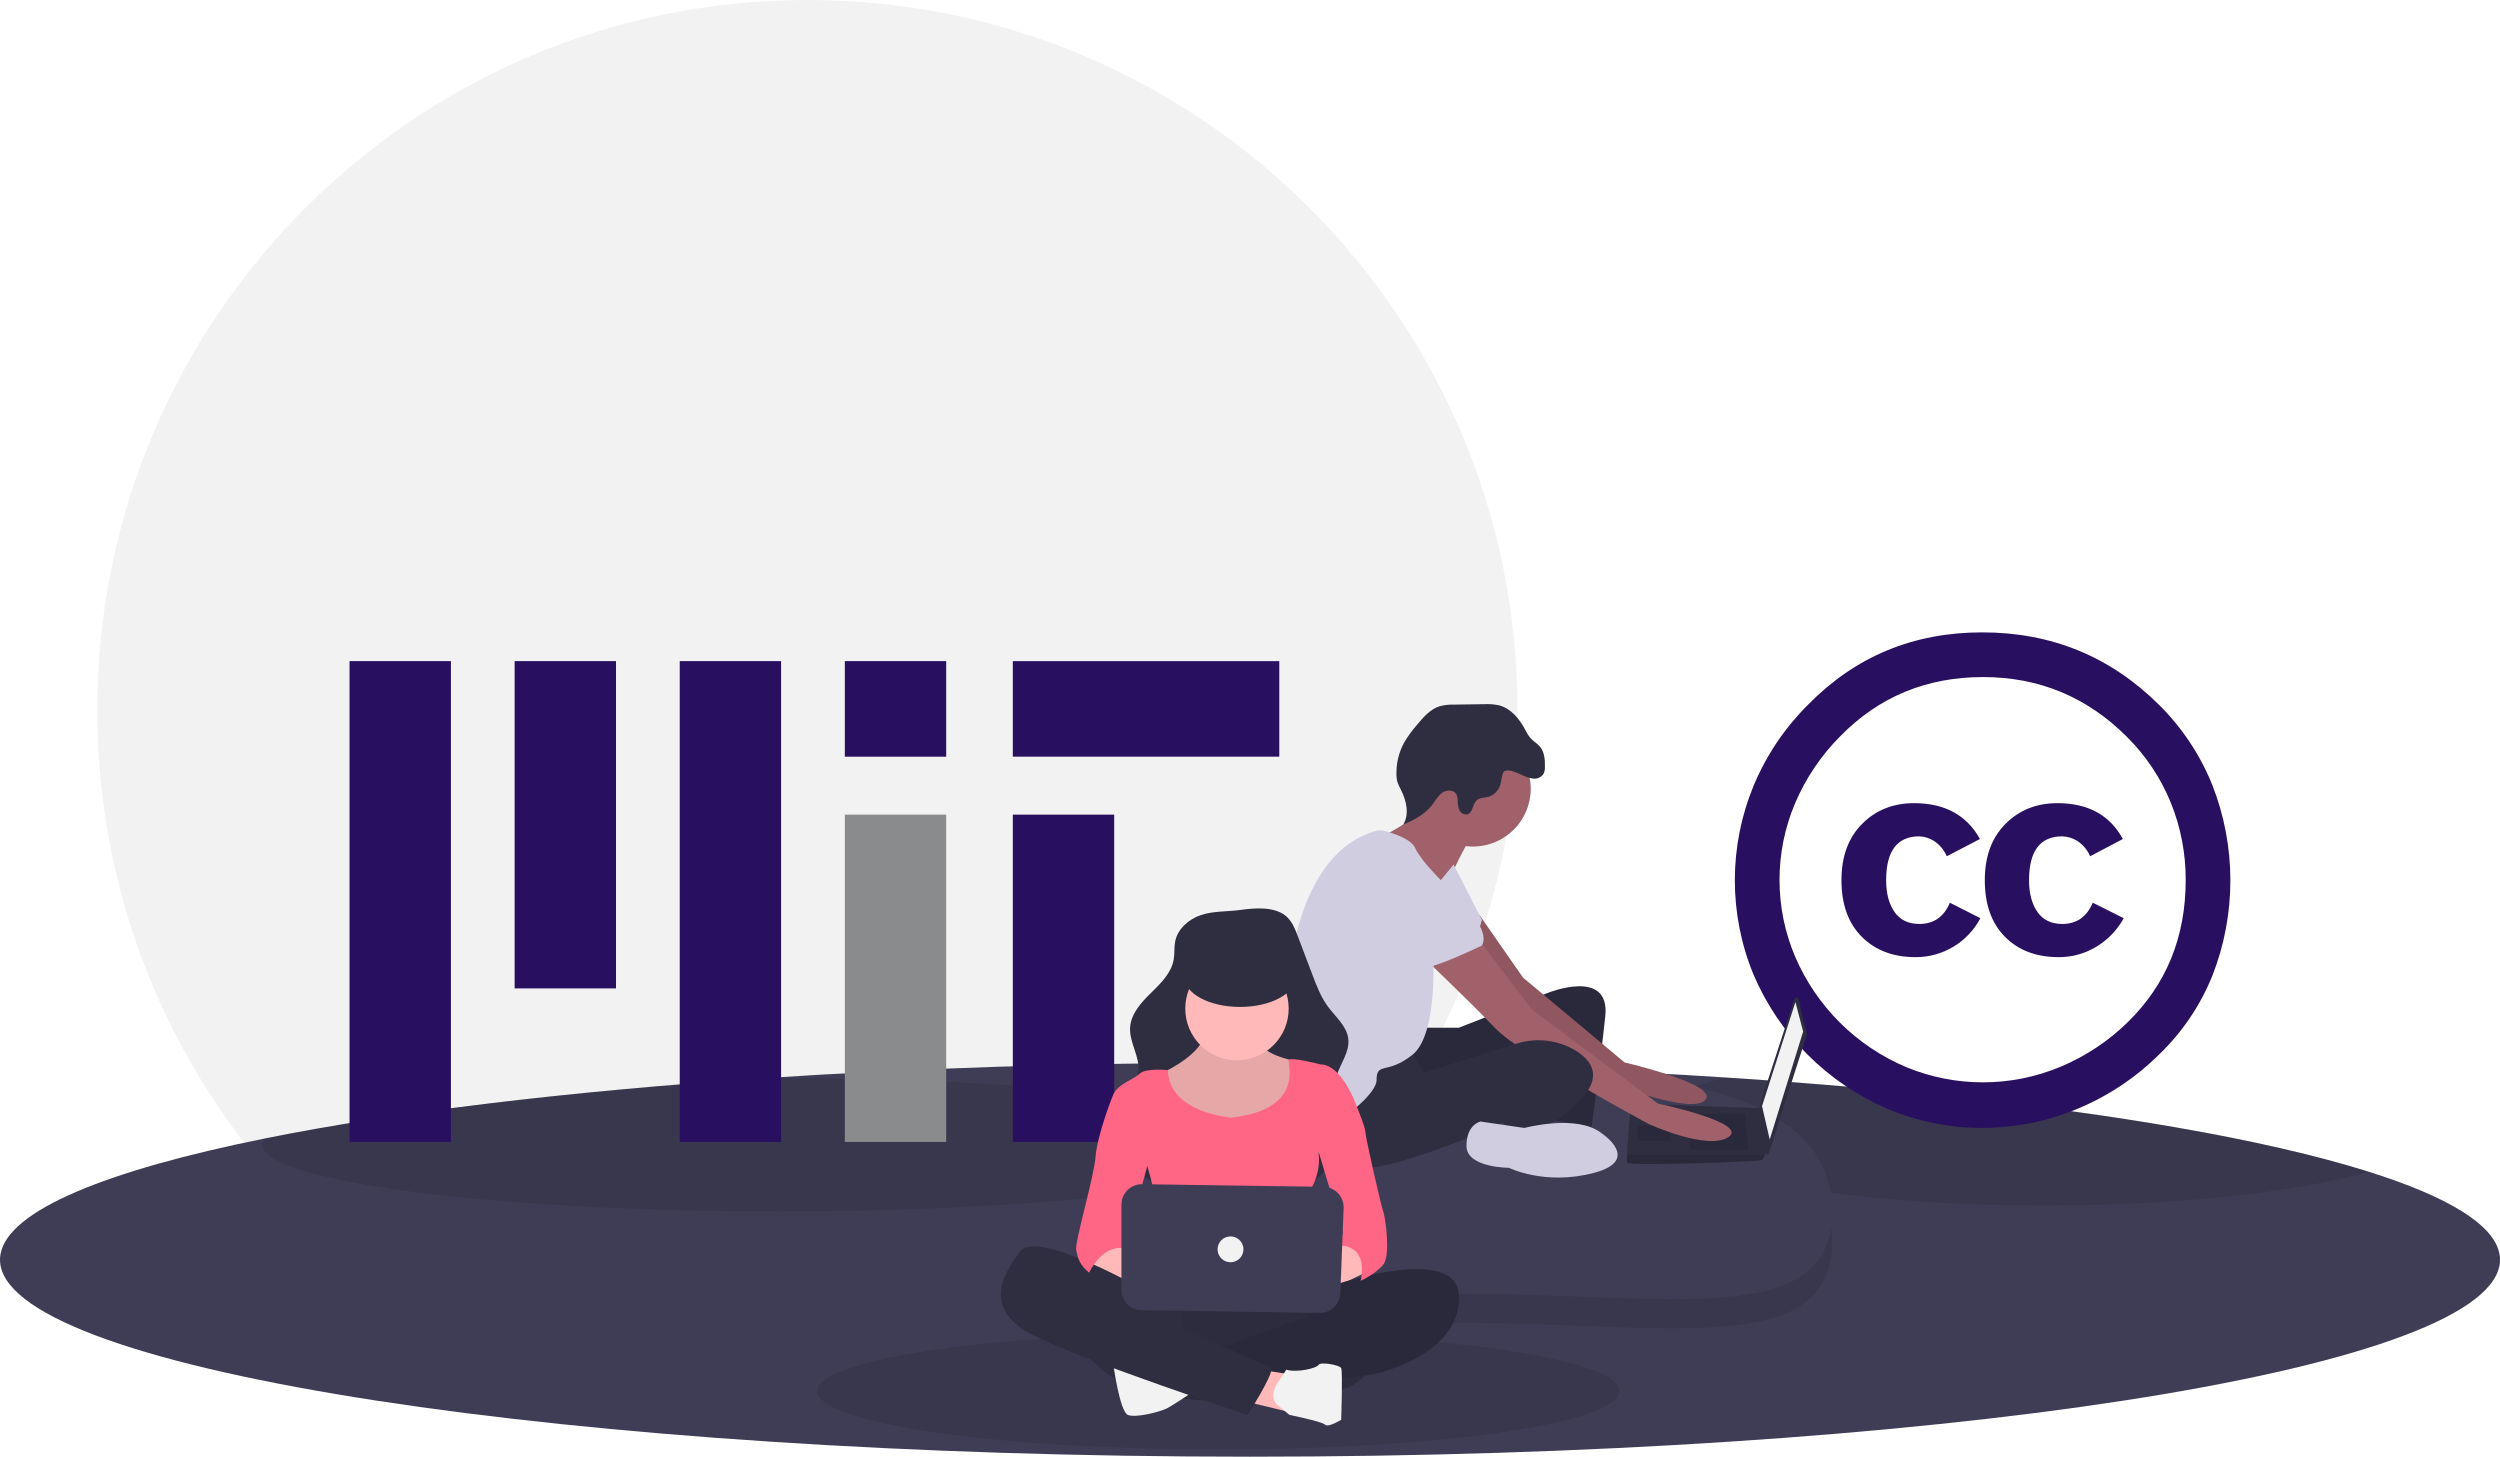
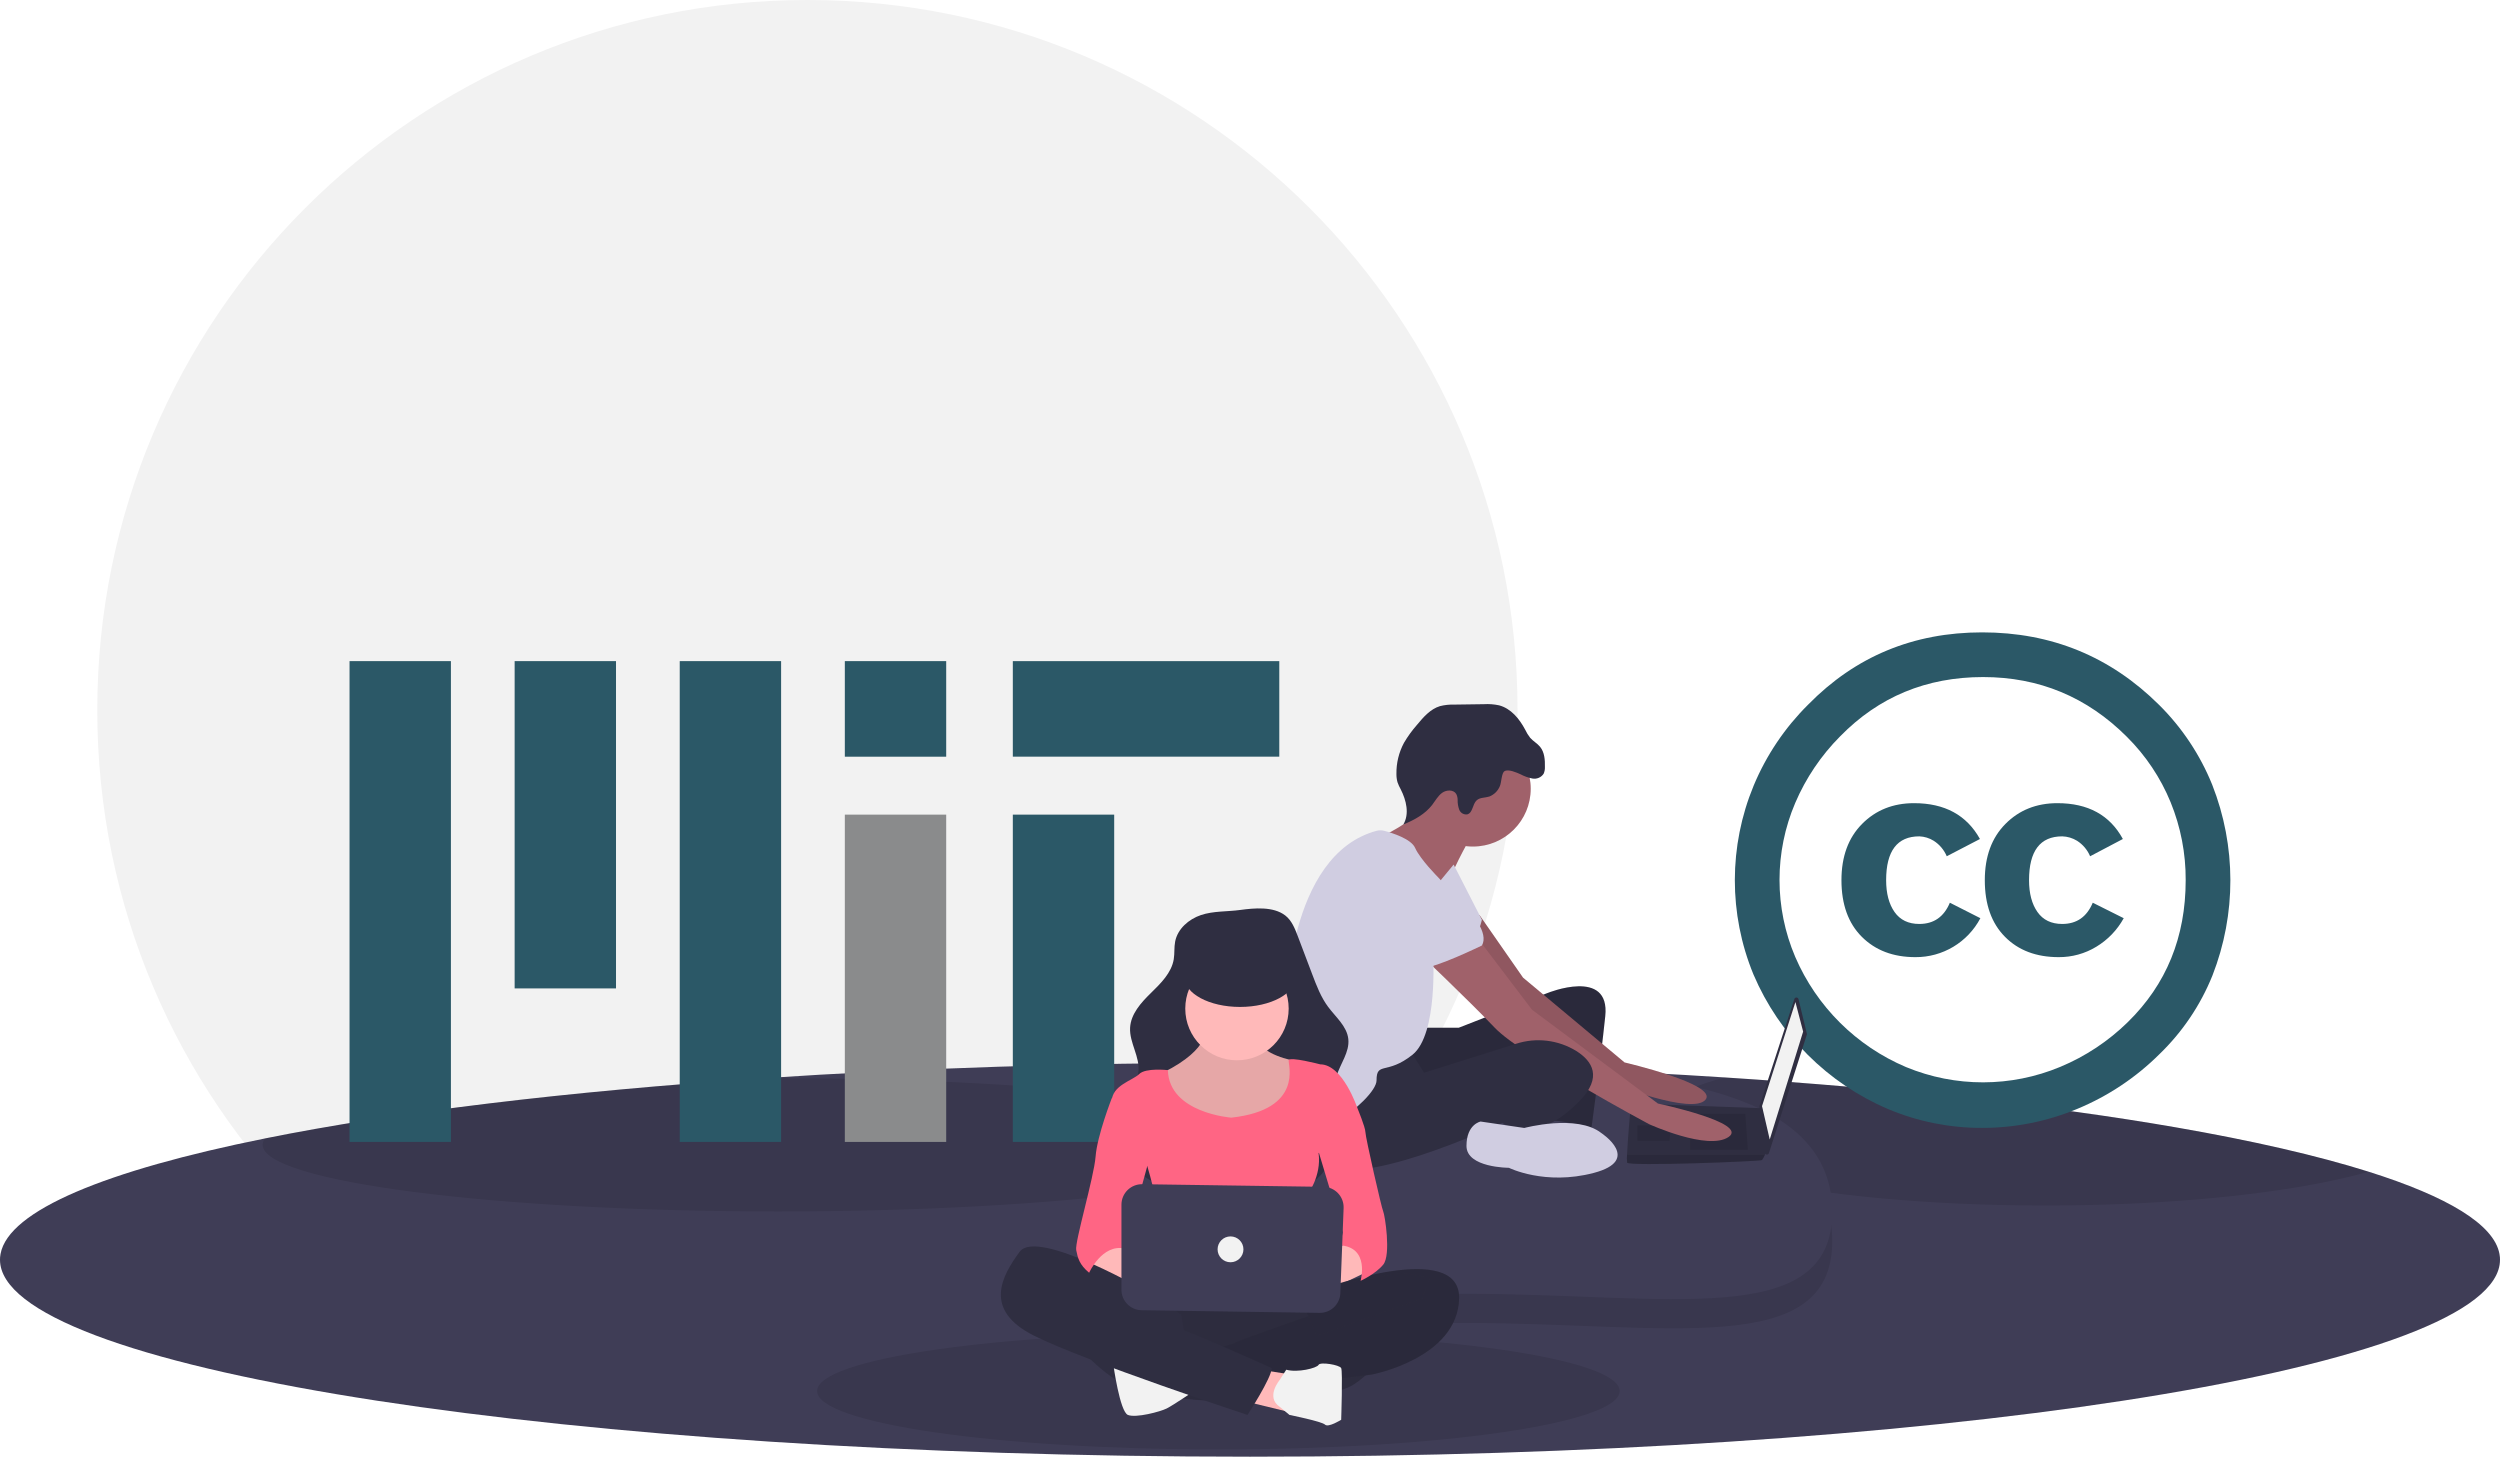
<svg xmlns="http://www.w3.org/2000/svg" data-name="Layer 1" width="1028" height="598.997" viewBox="0 0 1028 598.997">
  <circle cx="332.005" cy="292.004" r="292.004" fill="#f2f2f2" />
  <path d="M1028 517.997a13.69 13.69 0 01-.17 2.12c-7.14 43.76-234.46 78.88-513.83 78.88S7.31 563.877.17 520.117a13.675 13.675 0 01-.17-2.12c0-.2 0-.41.02-.61 0-.11.01-.21.01-.32a.49.49 0 00.01-.12c.04-.45.1-.88.18-1.32 3.26-17.89 43.35-34.33 108.74-47.5 53.48-10.77 123.89-19.36 204.93-24.76 61.5-4.1 129.12-6.37 200.11-6.37 57.12 0 112.06 1.47 163.38 4.17h.02q16.11.855 31.74 1.87c71.33 4.62 134.63 11.69 185.63 20.54 31.37 5.45 58.1 11.58 79.19 18.22h.01c32.46 10.23 51.6 21.7 53.81 33.83.08.44.14.87.18 1.32a.487.487 0 00.01.12c0 .11.01.21.01.32.02.2.02.41.02.61z" fill="#3f3d56" />
  <ellipse cx="501" cy="571.997" rx="165" ry="24" opacity=".1" />
  <path d="M973.96 481.797c-5.77 1.65-12.27 3.18-19.4 4.58-29.36 5.78-69.42 9.33-113.53 9.33-49.28 0-93.45-4.43-123.38-11.44-24.84-5.82-39.88-13.39-39.88-21.7 0-7.3 11.64-14.06 31.37-19.53 71.33 4.62 134.63 11.69 185.63 20.54 31.37 5.45 58.1 11.58 79.19 18.22zM532 470.747c0 15.13-94.92 27.4-212 27.4s-212-12.27-212-27.4a4.372 4.372 0 01.96-2.62c53.48-10.77 123.89-19.36 204.93-24.76q3.045-.015 6.11-.01c117.08 0 212 12.26 212 27.39z" opacity=".1" />
-   <path fill="#280f60" d="M416.472 334.975h41.685v134.584h-41.685zm-136.966-63.124h41.685v197.708h-41.685zm-135.776 0h41.685v197.708H143.73zm67.888 0h41.685v134.584h-41.685zm135.775 0h41.685v39.303h-41.685z" />
+   <path fill="#2b5867" d="M416.472 334.975h41.685v134.584h-41.685zm-136.966-63.124h41.685v197.708h-41.685zm-135.776 0h41.685v197.708H143.73zm67.888 0h41.685v134.584h-41.685zm135.775 0h41.685v39.303h-41.685z" />
  <path fill="#8a8b8c" d="M347.393 334.975h41.685v134.584h-41.685z" />
-   <path fill="#280f60" d="M416.472 271.851h109.573v39.303H416.472zm398.59-11.822q42.748 0 72.774 29.84a97.983 97.983 0 0121.832 32.838 107.346 107.346 0 01.095 78.409 93.533 93.533 0 01-21.74 32.294 104.704 104.704 0 01-33.84 22.56 101.425 101.425 0 01-39.115 7.824 99.015 99.015 0 01-38.661-7.734 104.845 104.845 0 01-55.4-55.396 101.764 101.764 0 01.09-77.594 102.307 102.307 0 0122.468-33.386q29.109-29.649 71.497-29.655zm.37 18.377q-34.93 0-58.769 24.38a87.595 87.595 0 00-18.466 27.38 80.789 80.789 0 000 63.312 86.249 86.249 0 0045.577 45.31 82.687 82.687 0 0063.41-.09 87.995 87.995 0 0027.741-18.374q23.831-23.287 23.828-58.405a83.659 83.659 0 00-6.186-32.02 81.465 81.465 0 00-18.002-26.93q-24.576-24.561-59.134-24.563zm-1.277 66.59l-13.65 7.098a14.006 14.006 0 00-5.364-6.368 12.087 12.087 0 00-5.916-1.818q-13.64 0-13.646 18.011 0 8.186 3.454 13.095 3.458 4.915 10.192 4.916 8.916 0 12.557-8.733l12.55 6.368a29.99 29.99 0 01-26.744 16.011q-13.644 0-22.016-8.37-8.367-8.367-8.367-23.284 0-14.556 8.46-23.105 8.457-8.549 21.379-8.552 18.926-.01 27.11 14.732zm58.764 0l-13.464 7.098a13.992 13.992 0 00-5.368-6.368 12.373 12.373 0 00-6.094-1.818q-13.645 0-13.65 18.011 0 8.186 3.458 13.095 3.453 4.915 10.192 4.916 8.907 0 12.547-8.733l12.736 6.368a31.277 31.277 0 01-11.274 11.736 29.398 29.398 0 01-15.464 4.275q-13.831 0-22.1-8.37-8.29-8.367-8.284-23.284 0-14.556 8.463-23.105 8.453-8.549 21.373-8.552 18.922-.01 26.93 14.732z" />
+   <path fill="#2b5867" d="M416.472 271.851h109.573v39.303H416.472zm398.59-11.822q42.748 0 72.774 29.84a97.983 97.983 0 0121.832 32.838 107.346 107.346 0 01.095 78.409 93.533 93.533 0 01-21.74 32.294 104.704 104.704 0 01-33.84 22.56 101.425 101.425 0 01-39.115 7.824 99.015 99.015 0 01-38.661-7.734 104.845 104.845 0 01-55.4-55.396 101.764 101.764 0 01.09-77.594 102.307 102.307 0 0122.468-33.386q29.109-29.649 71.497-29.655zm.37 18.377q-34.93 0-58.769 24.38a87.595 87.595 0 00-18.466 27.38 80.789 80.789 0 000 63.312 86.249 86.249 0 0045.577 45.31 82.687 82.687 0 0063.41-.09 87.995 87.995 0 0027.741-18.374q23.831-23.287 23.828-58.405a83.659 83.659 0 00-6.186-32.02 81.465 81.465 0 00-18.002-26.93q-24.576-24.561-59.134-24.563zm-1.277 66.59l-13.65 7.098a14.006 14.006 0 00-5.364-6.368 12.087 12.087 0 00-5.916-1.818q-13.64 0-13.646 18.011 0 8.186 3.454 13.095 3.458 4.915 10.192 4.916 8.916 0 12.557-8.733l12.55 6.368a29.99 29.99 0 01-26.744 16.011q-13.644 0-22.016-8.37-8.367-8.367-8.367-23.284 0-14.556 8.46-23.105 8.457-8.549 21.379-8.552 18.926-.01 27.11 14.732zm58.764 0l-13.464 7.098a13.992 13.992 0 00-5.368-6.368 12.373 12.373 0 00-6.094-1.818q-13.645 0-13.65 18.011 0 8.186 3.458 13.095 3.453 4.915 10.192 4.916 8.907 0 12.547-8.733l12.736 6.368a31.277 31.277 0 01-11.274 11.736 29.398 29.398 0 01-15.464 4.275q-13.831 0-22.1-8.37-8.29-8.367-8.284-23.284 0-14.556 8.463-23.105 8.453-8.549 21.373-8.552 18.922-.01 26.93 14.732z" />
  <path d="M753.417 510.336c0 48.737-67.934 33.662-151.113 33.662S452.2 559.073 452.2 510.336s67.925-59.338 151.104-59.338 150.113 10.6 150.113 59.338z" opacity=".1" />
  <path d="M753.417 498.336c0 48.737-67.934 33.662-151.113 33.662S452.2 547.073 452.2 498.336s67.925-59.338 151.104-59.338 150.113 10.6 150.113 59.338z" fill="#3f3d56" />
  <path d="M739.542 410.842l3.433 14.164a.885.885 0 01-.017.478l-15.576 48.673a.885.885 0 01-1.721-.17l-2.155-18.961a.885.885 0 01.038-.374l14.297-43.876a.885.885 0 011.7.066z" fill="#2f2e41" />
  <path fill="#f2f2f2" d="M738.278 412.038l3.171 12.152-13.738 44.382-3.17-13.737 13.737-42.797z" />
  <path d="M669.064 478.083c.528 1.585 54.949-.529 55.477-1.057a11.469 11.469 0 001.163-2.114c.496-1.056.95-2.113.95-2.113l-2.113-17.108-53.892-1.913s-1.347 14.498-1.622 21.134a15.853 15.853 0 00.037 3.17z" fill="#2f2e41" />
  <path opacity=".1" d="M717.673 458.005l1.056 14.794h-23.776v-14.794h22.72zm-30.645 4.755l.142-.028-.67 6.368h-13.209v-6.34h13.737zm-17.964 15.323c.528 1.585 54.949-.529 55.477-1.057a11.469 11.469 0 001.163-2.114h-56.677a15.853 15.853 0 00.037 3.17z" />
  <path d="M585.055 422.605h14.794l36.457-14.265s25.89-10.568 23.776 9.51-5.812 47.024-5.812 47.024-11.624-5.284-17.964-3.699-2.114-32.23-2.114-32.23-51.778 24.833-56.534 21.663-5.811-25.361-5.811-25.361z" fill="#2f2e41" />
  <path d="M585.055 422.605h14.794l36.457-14.265s25.89-10.568 23.776 9.51-5.812 47.024-5.812 47.024-11.624-5.284-17.964-3.699-2.114-32.23-2.114-32.23-51.778 24.833-56.534 21.663-5.811-25.361-5.811-25.361z" opacity=".1" />
  <path d="M608.363 376.276l17.904 25.723 41.74 34.872s38.57 8.982 33.287 15.322-37.514-6.34-37.514-6.34-48.08-34.872-49.665-37.513-19.02-27.475-19.02-27.475z" fill="#a0616a" />
  <path d="M608.363 376.276l17.904 25.723 41.74 34.872s38.57 8.982 33.287 15.322-37.514-6.34-37.514-6.34-48.08-34.872-49.665-37.513-19.02-27.475-19.02-27.475z" opacity=".1" />
  <circle cx="605.661" cy="324.331" r="23.776" fill="#a0616a" />
  <path d="M604.076 345.465s-7.925 13.738-9.51 21.135-23.776-14.794-23.776-14.794l-2.906-7.662s20.87-9.774 19.285-17.7 16.907 19.021 16.907 19.021z" fill="#a0616a" />
  <path d="M597.736 355.504l11.624 22.72s-2.642 11.095-6.869 12.152-22.19-13.738-22.19-13.738z" fill="#d0cde1" />
  <path d="M608.303 386.677l21.663 28.531 51.778 38.57s37.514 7.925 29.06 13.737-32.758-5.283-32.758-5.283-52.307-28.003-63.403-39.627-31.701-31.173-31.701-31.173z" fill="#a0616a" />
  <path d="M579.244 431.059l6.34 10.039 37.84-11.905a29.751 29.751 0 0124.77 2.989c6.604 4.16 10.831 10.765 1.32 20.54-19.02 19.549-31.7 8.981-31.7 8.981s-63.932 30.117-74.499 15.323-11.095-22.191-11.095-22.191 40.683-25.361 47.024-23.776z" fill="#2f2e41" />
  <path d="M658.497 465.93s16.907 11.096-3.17 16.38-34.872-2.114-34.872-2.114-17.436 0-17.436-8.982 5.812-10.039 5.812-10.039l17.964 2.642s21.663-5.812 31.702 2.113z" fill="#d0cde1" />
  <path d="M625.166 318.35a17.728 17.728 0 004.982 1.785 4.548 4.548 0 004.596-1.97 6.18 6.18 0 00.522-2.794c.063-2.902-.147-6.038-1.985-8.283-1.17-1.43-2.878-2.33-4.09-3.724a17.598 17.598 0 01-2.067-3.378c-2.355-4.424-5.843-8.676-10.69-9.951a23.183 23.183 0 00-6.24-.477l-12.206.172a21.25 21.25 0 00-5.872.632c-3.93 1.188-6.79 4.492-9.41 7.651a47.851 47.851 0 00-5.396 7.448 26.133 26.133 0 00-3.098 12.804 11.98 11.98 0 00.44 3.388 18.801 18.801 0 001.33 2.925c2.29 4.496 3.649 10.112 1.071 14.45 4.478-1.83 8.909-4.228 11.863-8.059 1.322-1.714 2.358-3.72 4.12-4.977s4.63-1.367 5.76.479a5.163 5.163 0 01.582 2.418 11.084 11.084 0 00.668 4.081 3.058 3.058 0 003.322 1.896c2.3-.648 2.08-4.179 3.852-5.782 1.346-1.218 3.422-.986 5.15-1.538a7.643 7.643 0 004.387-4.321c.655-1.468.645-5.31 1.884-6.105 1.553-.997 5.085.588 6.525 1.23z" fill="#2f2e41" />
  <path d="M565.996 341.638a6.27 6.27 0 013.264.008c3.392.911 10.995 3.321 12.625 6.99 2.114 4.755 9.51 12.152 9.51 12.152s10.04 10.038 7.926 16.907-10.039 14.794-10.039 14.794 2.114 32.758-8.453 41.212-14.794 2.642-14.794 10.567-32.758 32.758-39.099 17.436c0 0 3.17-28.532 2.114-38.57-1.042-9.894.483-71.624 36.946-81.496z" fill="#d0cde1" />
  <path d="M582.942 354.976s32.23 23.776 26.418 33.814c0 0-19.55 9.51-23.776 8.982s-20.606-19.02-24.833-20.605-6.34-30.117 22.191-22.191z" fill="#d0cde1" />
  <path d="M493.81 376.281c-5.012 1.693-9.553 5.653-10.58 10.843-.476 2.406-.184 4.907-.584 7.327-.929 5.611-5.334 9.897-9.397 13.878s-8.258 8.606-8.555 14.286c-.324 6.22 4.187 12.047 3.406 18.226-.907 7.18-8.49 11.831-10.364 18.82-1.251 4.667.282 9.695 2.806 13.815 4.808 7.853 13.028 13.184 21.78 16.041s18.076 3.46 27.283 3.556c11.21.117 23.383-.845 31.806-8.244a25.48 25.48 0 008.459-16.588c.8-8.571-2.777-17.427-.31-25.674 1.553-5.19 5.447-9.93 4.866-15.316-.568-5.266-5.168-8.999-8.323-13.253-2.946-3.972-4.734-8.663-6.486-13.288l-5.995-15.824c-1.178-3.11-2.472-6.382-5.098-8.424-4.917-3.822-12.823-3.07-18.572-2.283-5.333.732-11.012.37-16.141 2.102z" fill="#2f2e41" />
  <path d="M495.688 422.376s2.658 8.637-17.274 18.603 1.994 20.595 1.994 20.595l23.252 5.315s23.918-3.322 26.575-7.308 7.308-17.274 5.98-19.267a31.061 31.061 0 00-3.322-3.986s-15.945-2.658-15.28-9.966-21.925-3.986-21.925-3.986z" fill="#ffb9b9" />
  <path d="M495.688 422.376s2.658 8.637-17.274 18.603 1.994 20.595 1.994 20.595l23.252 5.315s23.918-3.322 26.575-7.308 7.308-17.274 5.98-19.267a31.061 31.061 0 00-3.322-3.986s-15.945-2.658-15.28-9.966-21.925-3.986-21.925-3.986z" opacity=".1" />
  <circle cx="508.643" cy="414.736" r="21.26" fill="#ffb9b9" />
  <path d="M506.318 459.58s-25.604-1.872-26.09-19.538c0 0-9.122-1.057-11.78 1.6s-11.293 4.651-11.293 11.295 14.616 26.575 14.616 26.575 7.972 26.575 4.65 31.225-3.986 16.61-3.986 16.61 33.219-2.658 38.534 0 26.574 2.657 27.903 0-1.329-35.876-1.329-35.876 5.98-7.973 4.651-17.274l15.945-18.602s-5.98-17.938-15.28-17.938c0 0-12.624-3.322-12.956-1.661s6.312 20.263-23.585 23.585z" fill="#ff6584" />
  <path d="M446.525 518.045s5.979 9.302 21.26 11.295 17.938-3.322 16.609-4.65-17.274-7.309-17.274-7.309l-9.301-7.308zm108.956-7.972l-17.273 9.966s-22.589-1.33-13.952 5.315 24.582 3.986 24.582 3.986l15.28-7.308z" fill="#ffb9b9" />
  <path d="M469.113 527.347s-15.945 39.197 3.322 45.177 72.416 4.65 84.375-3.322 15.28-18.602 13.288-21.924-15.281-12.623-24.582-13.288-76.403-6.643-76.403-6.643z" fill="#2f2e41" />
  <path d="M469.113 527.347s-15.945 39.197 3.322 45.177 72.416 4.65 84.375-3.322 15.28-18.602 13.288-21.924-15.281-12.623-24.582-13.288-76.403-6.643-76.403-6.643z" opacity=".05" />
  <path d="M544.378 529.782s56.28-20.373 55.616 4.208-35.876 31.226-35.876 31.226l-10.63 1.328-58.464 1.994s1.993-10.63-2.658-11.96c0 0 15.28-3.985 15.945-4.65s38.534-13.951 41.191-14.616 10.63-5.98 16.61-5.315c0 0 6.643-5.315 13.951-3.986l-20.595 1.329z" fill="#2f2e41" />
  <path d="M544.378 529.782s56.28-20.373 55.616 4.208-35.876 31.226-35.876 31.226l-10.63 1.328-58.464 1.994s1.993-10.63-2.658-11.96c0 0 15.28-3.985 15.945-4.65s38.534-13.951 41.191-14.616 10.63-5.98 16.61-5.315c0 0 6.643-5.315 13.951-3.986l-20.595 1.329z" opacity=".1" />
  <path fill="#2f2e41" d="M534.434 533.081l7.096 16.19 43.184-15.281 3.322-8.636-11.295-1.994-22.706 3.987-9.848 2.657-9.753 3.077z" />
  <path opacity=".1" d="M534.434 533.081l7.096 16.19 43.184-15.281 3.322-8.636-11.295-1.994-22.706 3.987-9.848 2.657-9.753 3.077z" />
  <path d="M442.538 552.593s12.623 15.945 27.24 19.93 22.588-1.328 22.588-1.328l-4.65-18.602-1.993-11.959-8.637-5.98-17.274-7.972-20.595-6.643s-8.637-1.33-8.637 0 7.972 21.26 7.972 21.26z" fill="#2f2e41" />
  <path d="M457.819 561.23s2.657 19.266 5.98 20.595 13.287-1.329 15.944-2.657 11.69-7.46 11.69-7.46-31.62-11.807-33.614-10.478z" fill="#f2f2f2" />
  <path fill="#ffb9b9" d="M518.277 563.223l12.623 1.993-1.329 15.28-17.607-4.276 6.313-12.997z" />
  <path d="M526.186 567.475s-5.916 7.042.063 11.028l3.986 3.322s13.288 2.657 14.616 3.986 6.644-1.993 6.644-1.993.665-19.931 0-21.26-8.637-2.657-9.301-1.328-8.637 3.321-13.287 1.993z" fill="#f2f2f2" />
  <path d="M473.1 531.997s-46.506-27.239-53.815-17.273-15.28 23.917 5.98 34.547 87.697 32.554 87.697 32.554 9.965-15.28 9.965-19.267c0 0-35.211-15.945-41.19-17.273s-29.897-16.61-33.22-17.938-7.972-5.315-7.972-5.315z" fill="#2f2e41" />
  <path d="M459.812 449.615l-2.657 1.993s-5.98 15.281-6.644 23.918-8.637 35.211-7.973 38.533 1.33 5.98 5.315 9.301c0 0 5.315-11.958 14.617-9.965l11.294-41.191zm93.012 0l5.315 5.98s3.322 7.972 3.322 9.965 6.643 31.226 7.308 32.554 3.322 17.938 0 21.925-9.301 6.643-9.301 6.643 3.986-13.952-8.637-14.616l1.329-5.315-11.96-39.862z" fill="#ff6584" />
  <path d="M461.14 495.356v34.995a8.413 8.413 0 008.29 8.413l73.185 1.084a8.413 8.413 0 008.532-8.09l1.346-34.998a8.413 8.413 0 00-8.286-8.736l-74.53-1.08a8.413 8.413 0 00-8.536 8.412z" fill="#3f3d56" />
  <ellipse cx="509.89" cy="401.732" rx="22.884" ry="12.322" fill="#2f2e41" />
  <circle cx="505.986" cy="513.727" r="5.315" fill="#f2f2f2" />
</svg>
